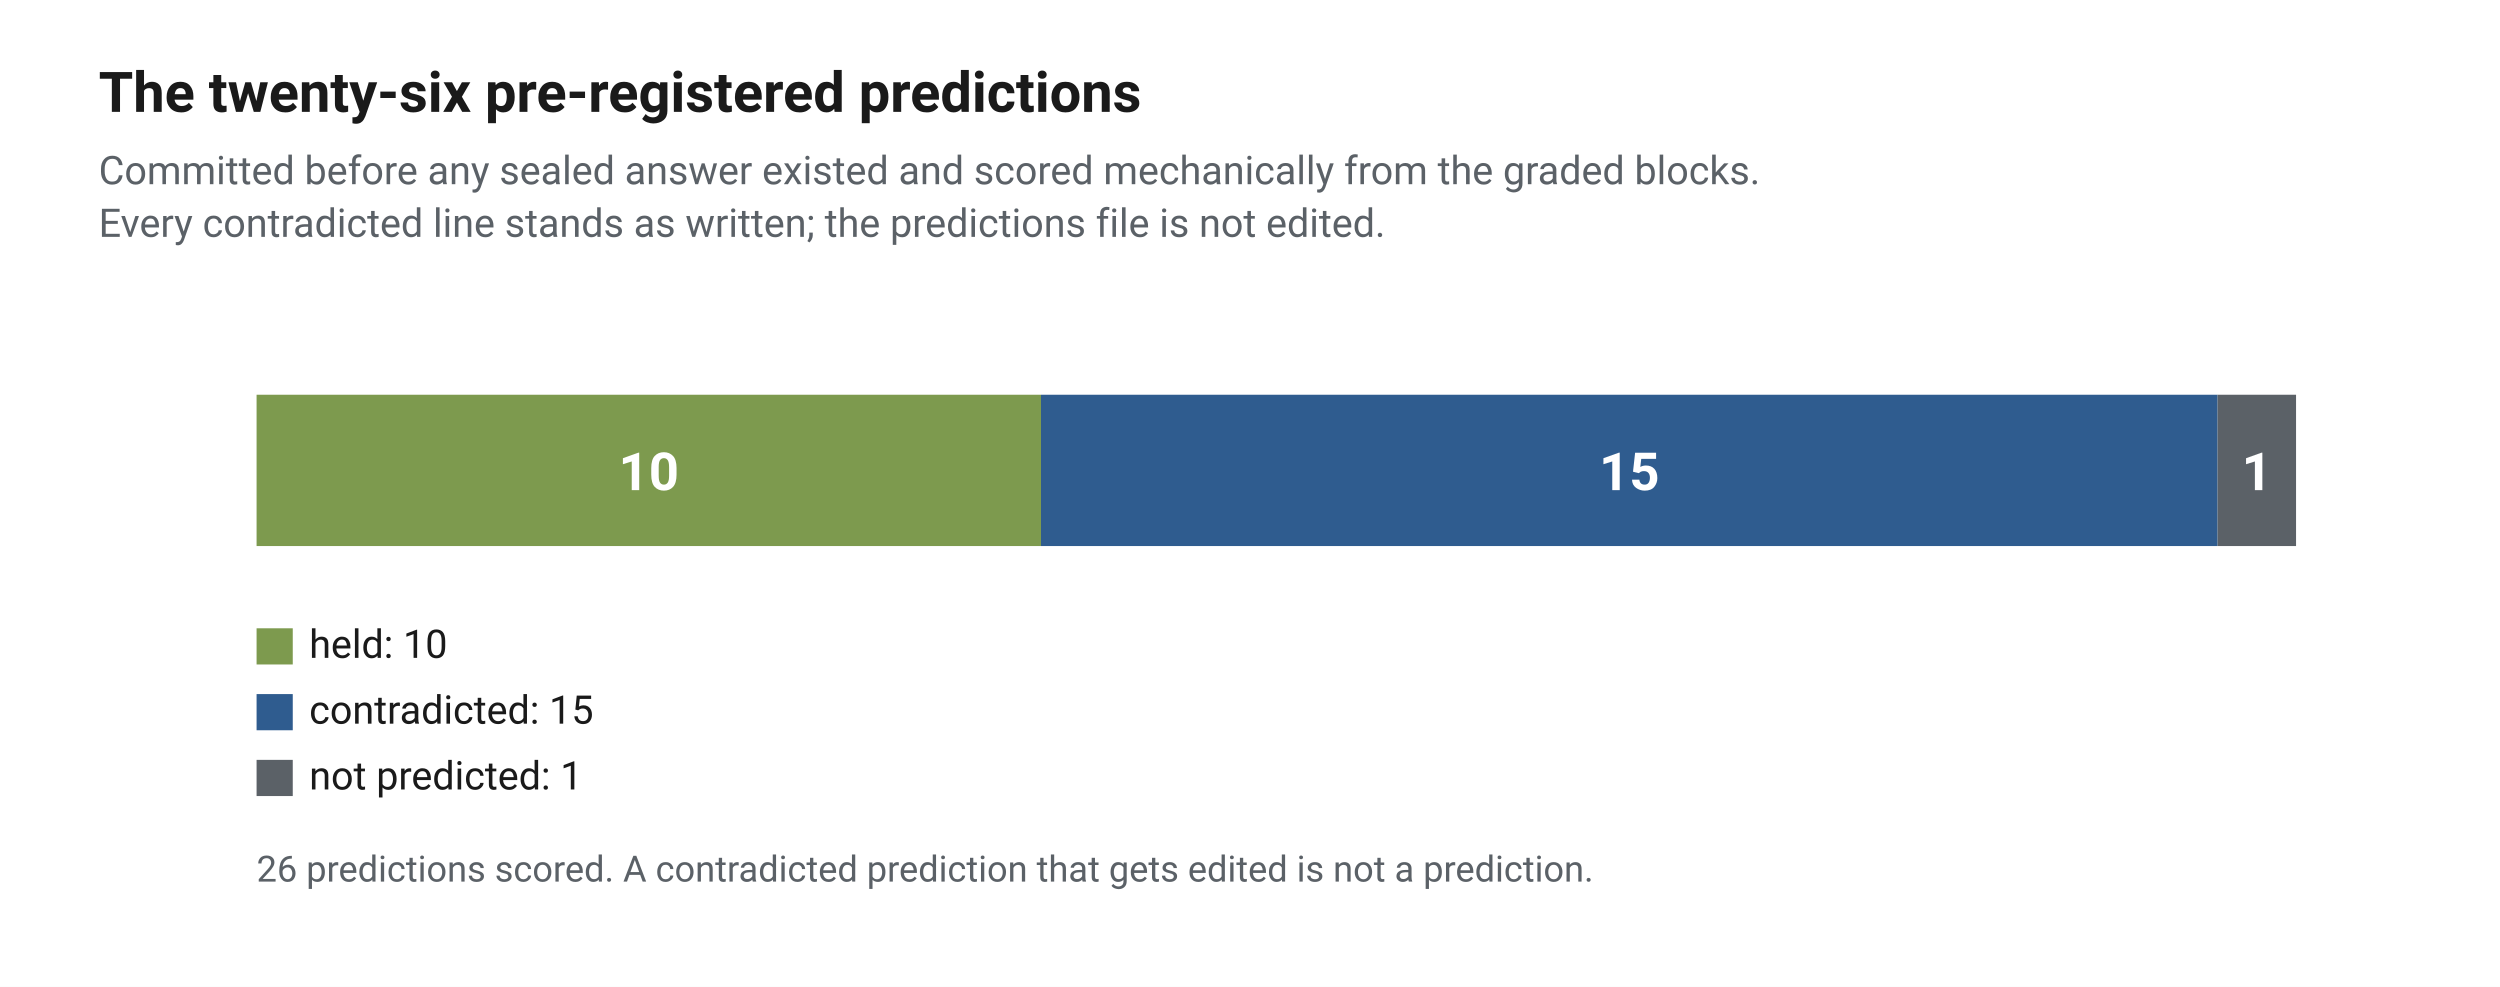
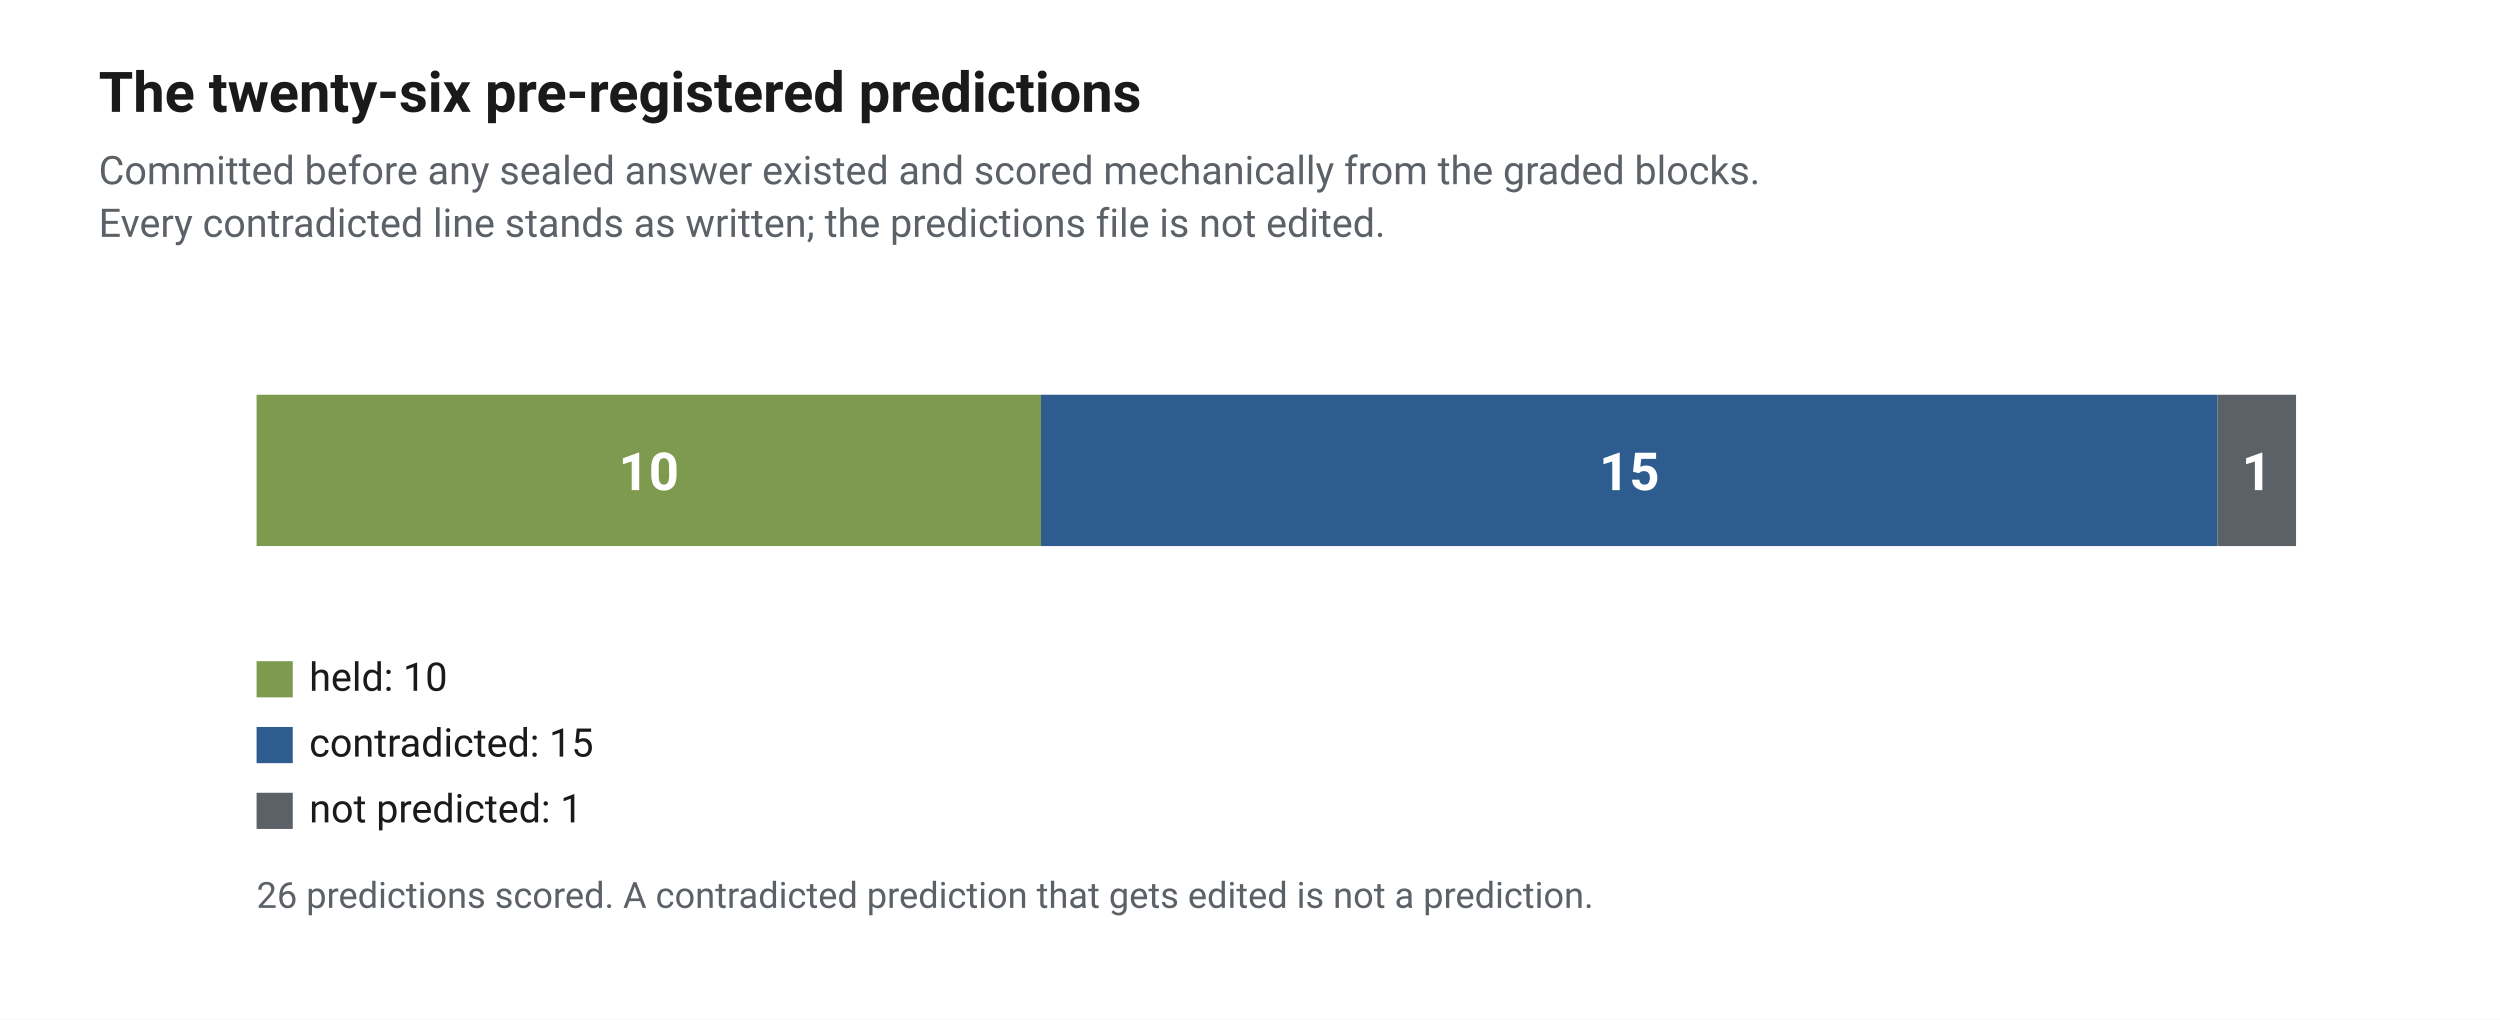
- <svg xmlns="http://www.w3.org/2000/svg" width="760" height="300" viewBox="0 0 760 300" role="img" aria-labelledby="figure-title figure-desc">
-   <rect x="0" y="0" width="760" height="300" fill="#ffffff" />
+ <svg xmlns="http://www.w3.org/2000/svg" width="760" height="310" viewBox="0 0 760 310" role="img" aria-labelledby="figure-title figure-desc">
+   <rect x="0" y="0" width="760" height="310" fill="#ffffff" />
  <text x="30" y="34" font-size="17" font-family="system-ui, -apple-system, Segoe UI, Roboto, Helvetica, Arial, sans-serif" fill="#1a1a1a" font-weight="600">The twenty-six pre-registered predictions</text>
  <text x="30" y="56" font-size="12" font-family="system-ui, -apple-system, Segoe UI, Roboto, Helvetica, Arial, sans-serif" fill="#5b6167">Committed before any sealed answer existed and scored mechanically from the graded blocks.</text>
  <text x="30" y="72" font-size="12" font-family="system-ui, -apple-system, Segoe UI, Roboto, Helvetica, Arial, sans-serif" fill="#5b6167">Every contradicted line stands as written; the predictions file is not edited.</text>
  <rect x="78" y="120" width="238.462" height="46" fill="#7d9a4e" />
  <text x="197.231" y="149" font-size="16" font-family="system-ui, -apple-system, Segoe UI, Roboto, Helvetica, Arial, sans-serif" fill="#ffffff" text-anchor="middle" font-weight="600">10</text>
  <rect x="316.462" y="120" width="357.692" height="46" fill="#2f5c8f" />
  <text x="495.308" y="149" font-size="16" font-family="system-ui, -apple-system, Segoe UI, Roboto, Helvetica, Arial, sans-serif" fill="#ffffff" text-anchor="middle" font-weight="600">15</text>
  <rect x="674.154" y="120" width="23.846" height="46" fill="#5b6167" />
  <text x="686.077" y="149" font-size="16" font-family="system-ui, -apple-system, Segoe UI, Roboto, Helvetica, Arial, sans-serif" fill="#ffffff" text-anchor="middle" font-weight="600">1</text>
-   <rect x="78" y="191" width="11" height="11" fill="#7d9a4e" />
-   <text x="94" y="200" font-size="12" font-family="system-ui, -apple-system, Segoe UI, Roboto, Helvetica, Arial, sans-serif" fill="#1a1a1a">held: 10</text>
-   <rect x="78" y="211" width="11" height="11" fill="#2f5c8f" />
-   <text x="94" y="220" font-size="12" font-family="system-ui, -apple-system, Segoe UI, Roboto, Helvetica, Arial, sans-serif" fill="#1a1a1a">contradicted: 15</text>
-   <rect x="78" y="231" width="11" height="11" fill="#5b6167" />
-   <text x="94" y="240" font-size="12" font-family="system-ui, -apple-system, Segoe UI, Roboto, Helvetica, Arial, sans-serif" fill="#1a1a1a">not predicted: 1</text>
-   <text x="78" y="268" font-size="11" font-family="system-ui, -apple-system, Segoe UI, Roboto, Helvetica, Arial, sans-serif" fill="#5b6167">26 predictions scored. A contradicted prediction that gets edited is not a prediction.</text>
+   <rect x="78" y="201" width="11" height="11" fill="#7d9a4e" />
+   <text x="94" y="210" font-size="12" font-family="system-ui, -apple-system, Segoe UI, Roboto, Helvetica, Arial, sans-serif" fill="#1a1a1a">held: 10</text>
+   <rect x="78" y="221" width="11" height="11" fill="#2f5c8f" />
+   <text x="94" y="230" font-size="12" font-family="system-ui, -apple-system, Segoe UI, Roboto, Helvetica, Arial, sans-serif" fill="#1a1a1a">contradicted: 15</text>
+   <rect x="78" y="241" width="11" height="11" fill="#5b6167" />
+   <text x="94" y="250" font-size="12" font-family="system-ui, -apple-system, Segoe UI, Roboto, Helvetica, Arial, sans-serif" fill="#1a1a1a">not predicted: 1</text>
+   <text x="78" y="276" font-size="11" font-family="system-ui, -apple-system, Segoe UI, Roboto, Helvetica, Arial, sans-serif" fill="#5b6167">26 predictions scored. A contradicted prediction that gets edited is not a prediction.</text>
</svg>
